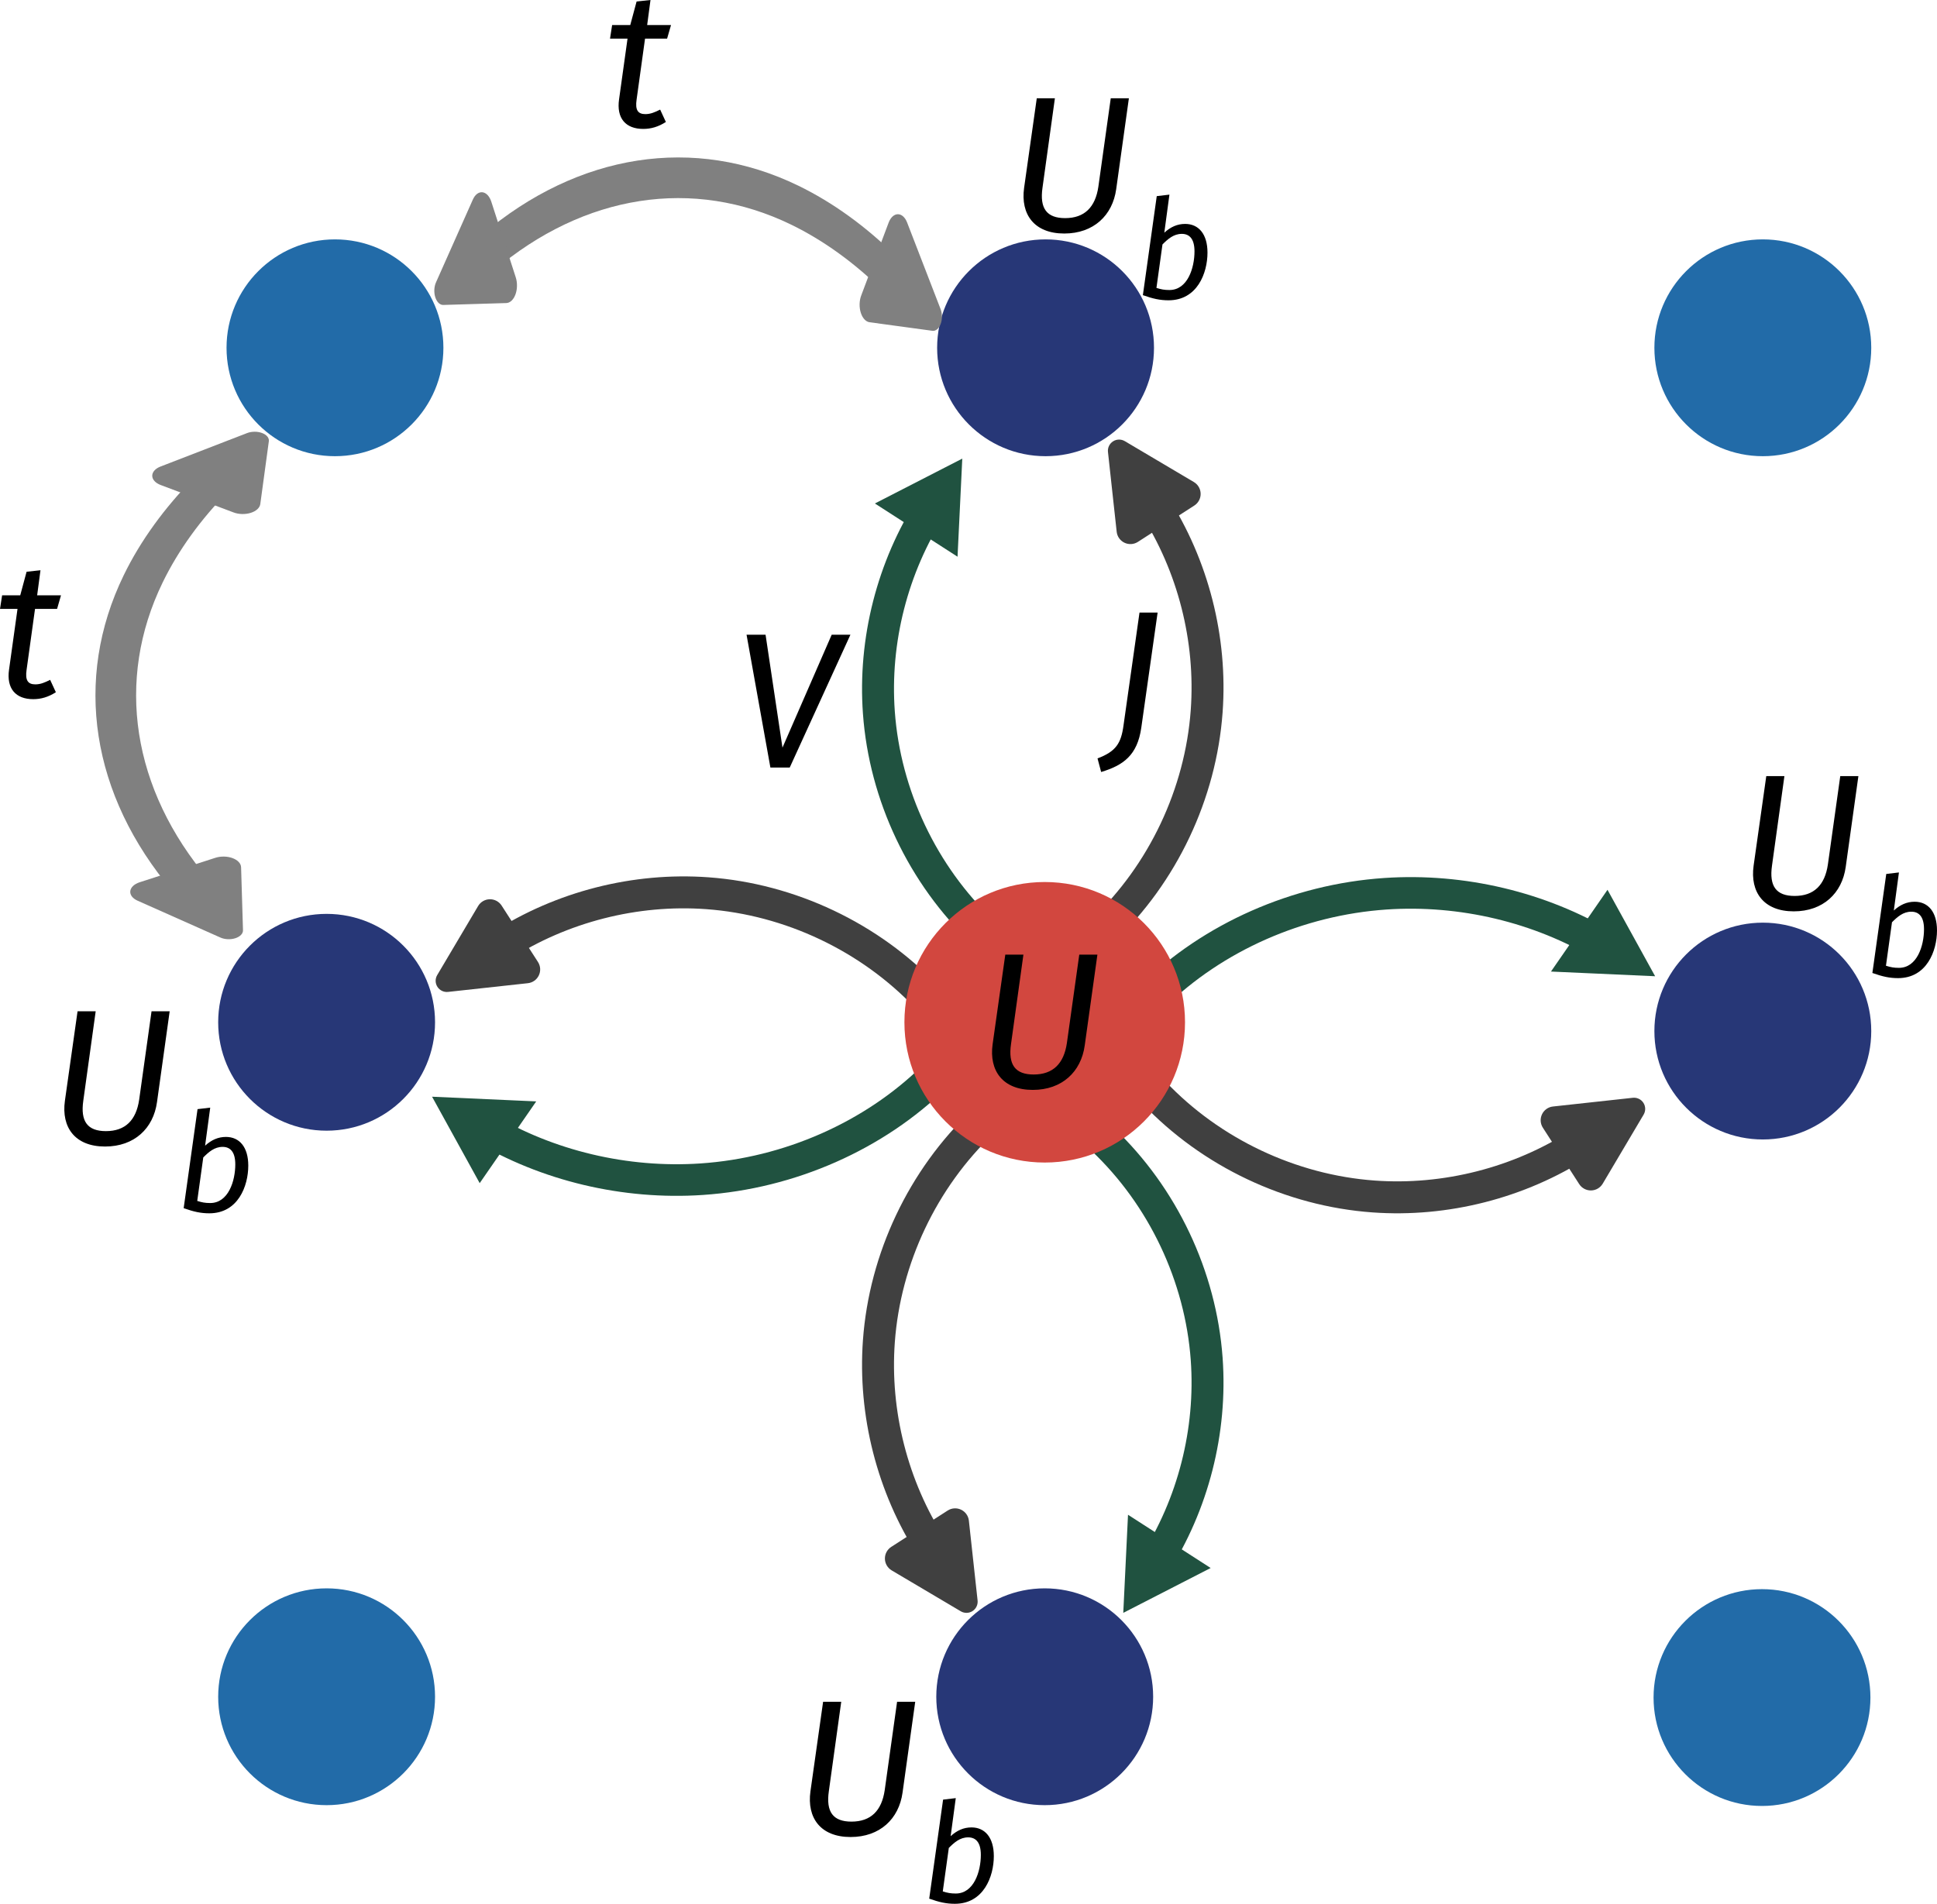
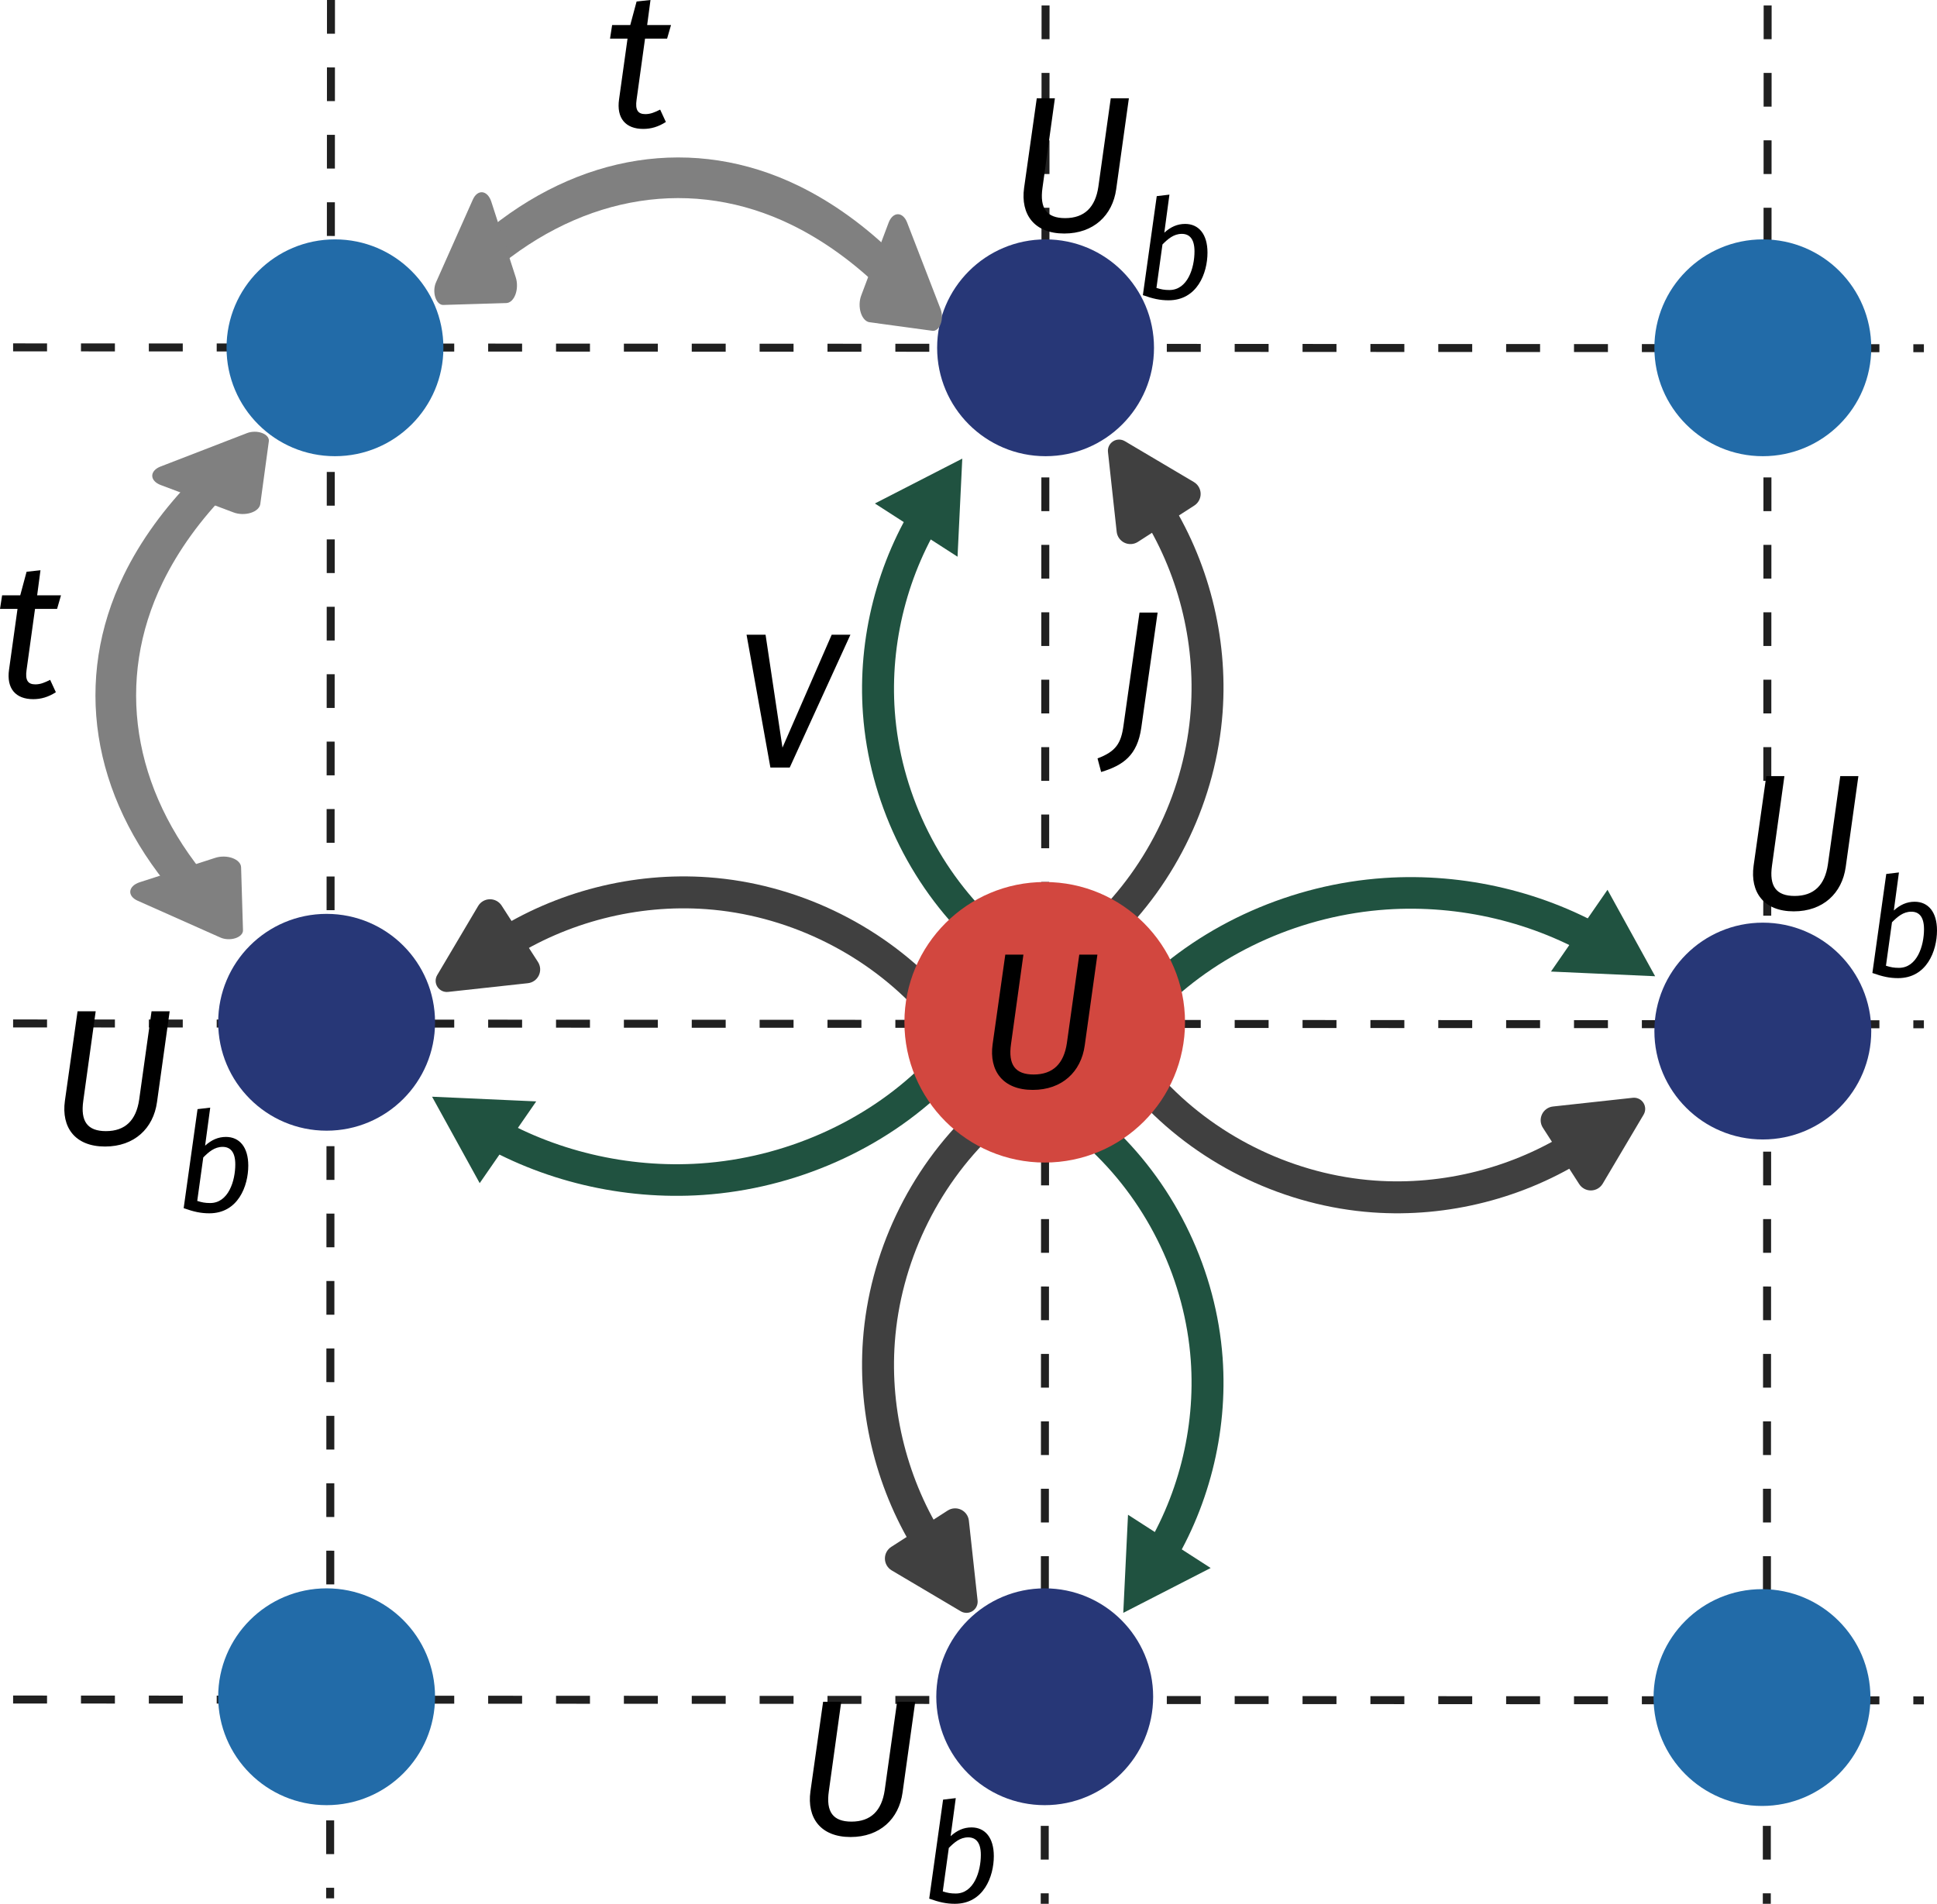
<svg xmlns="http://www.w3.org/2000/svg" xmlns:ns1="http://www.iki.fi/pav/software/textext/" width="121.258mm" height="119.208mm" viewBox="0 0 121.258 119.208" version="1.1" id="svg1">
  <defs id="defs1">
    <marker style="overflow:visible" id="marker15" refX="0" refY="0" orient="auto-start-reverse" markerWidth="0.5" markerHeight="0.5" viewBox="0 0 1 1" preserveAspectRatio="xMidYMid">
      <path transform="scale(0.7)" d="m -0.211,-4.106 6.422,3.211 a 1,1 90 0 1 0,1.789 L -0.211,4.106 A 1.236,1.236 31.717 0 1 -2,3 v -6 a 1.236,1.236 148.283 0 1 1.789,-1.106 z" style="fill:context-stroke;fill-rule:evenodd;stroke:none" id="path15" />
    </marker>
    <marker style="overflow:visible" id="marker14" refX="0" refY="0" orient="auto-start-reverse" markerWidth="0.5" markerHeight="0.5" viewBox="0 0 1 1" preserveAspectRatio="xMidYMid">
      <path transform="scale(0.7)" d="m -0.211,-4.106 6.422,3.211 a 1,1 90 0 1 0,1.789 L -0.211,4.106 A 1.236,1.236 31.717 0 1 -2,3 v -6 a 1.236,1.236 148.283 0 1 1.789,-1.106 z" style="fill:context-stroke;fill-rule:evenodd;stroke:none" id="path14" />
    </marker>
    <marker style="overflow:visible" id="Triangle" refX="0" refY="0" orient="auto-start-reverse" markerWidth="0.5" markerHeight="0.5" viewBox="0 0 1 1" preserveAspectRatio="xMidYMid">
      <path transform="scale(0.5)" style="fill:context-stroke;fill-rule:evenodd;stroke:context-stroke;stroke-width:1pt" d="M 5.77,0 -2.88,5 V -5 Z" id="path135" />
    </marker>
    <marker style="overflow:visible" id="RoundedArrow" refX="0" refY="0" orient="auto-start-reverse" markerWidth="0.5" markerHeight="0.5" viewBox="0 0 1 1" preserveAspectRatio="xMidYMid">
      <path transform="scale(0.7)" d="m -0.211,-4.106 6.422,3.211 a 1,1 90 0 1 0,1.789 L -0.211,4.106 A 1.236,1.236 31.717 0 1 -2,3 v -6 a 1.236,1.236 148.283 0 1 1.789,-1.106 z" style="fill:context-stroke;fill-rule:evenodd;stroke:none" id="path8" />
    </marker>
    <marker style="overflow:visible" id="RoundedArrow-7" refX="0" refY="0" orient="auto-start-reverse" markerWidth="0.5" markerHeight="0.5" viewBox="0 0 1 1" preserveAspectRatio="xMidYMid">
      <path transform="scale(0.7)" d="m -0.211,-4.106 6.422,3.211 a 1,1 90 0 1 0,1.789 L -0.211,4.106 A 1.236,1.236 31.717 0 1 -2,3 v -6 a 1.236,1.236 148.283 0 1 1.789,-1.106 z" style="fill:context-stroke;fill-rule:evenodd;stroke:none" id="path8-5" />
    </marker>
    <marker style="overflow:visible" id="RoundedArrow-0" refX="0" refY="0" orient="auto-start-reverse" markerWidth="0.5" markerHeight="0.5" viewBox="0 0 1 1" preserveAspectRatio="xMidYMid">
      <path transform="scale(0.7)" d="m -0.211,-4.106 6.422,3.211 a 1,1 90 0 1 0,1.789 L -0.211,4.106 A 1.236,1.236 31.717 0 1 -2,3 v -6 a 1.236,1.236 148.283 0 1 1.789,-1.106 z" style="fill:context-stroke;fill-rule:evenodd;stroke:none" id="path8-6" />
    </marker>
    <marker style="overflow:visible" id="RoundedArrow-7-9" refX="0" refY="0" orient="auto-start-reverse" markerWidth="0.5" markerHeight="0.5" viewBox="0 0 1 1" preserveAspectRatio="xMidYMid">
      <path transform="scale(0.7)" d="m -0.211,-4.106 6.422,3.211 a 1,1 90 0 1 0,1.789 L -0.211,4.106 A 1.236,1.236 31.717 0 1 -2,3 v -6 a 1.236,1.236 148.283 0 1 1.789,-1.106 z" style="fill:context-stroke;fill-rule:evenodd;stroke:none" id="path8-5-2" />
    </marker>
    <marker style="overflow:visible" id="Triangle-1" refX="0" refY="0" orient="auto-start-reverse" markerWidth="0.5" markerHeight="0.5" viewBox="0 0 1 1" preserveAspectRatio="xMidYMid">
      <path transform="scale(0.5)" style="fill:context-stroke;fill-rule:evenodd;stroke:context-stroke;stroke-width:1pt" d="M 5.77,0 -2.88,5 V -5 Z" id="path135-2" />
    </marker>
    <marker style="overflow:visible" id="Triangle-10" refX="0" refY="0" orient="auto-start-reverse" markerWidth="0.5" markerHeight="0.5" viewBox="0 0 1 1" preserveAspectRatio="xMidYMid">
      <path transform="scale(0.5)" style="fill:context-stroke;fill-rule:evenodd;stroke:context-stroke;stroke-width:1pt" d="M 5.77,0 -2.88,5 V -5 Z" id="path135-6" />
    </marker>
    <marker style="overflow:visible" id="Triangle-1-5" refX="0" refY="0" orient="auto-start-reverse" markerWidth="0.5" markerHeight="0.5" viewBox="0 0 1 1" preserveAspectRatio="xMidYMid">
      <path transform="scale(0.5)" style="fill:context-stroke;fill-rule:evenodd;stroke:context-stroke;stroke-width:1pt" d="M 5.77,0 -2.88,5 V -5 Z" id="path135-2-5" />
    </marker>
    <g id="id-f83a9160-6730-4e1a-b9d3-f026adb54697-5">
      <g id="id-d4f1c1fd-5d7e-4cc2-98f2-243a43401039-2">
        <path d="M 6.25,-6.875 H 5.312 l -0.641,4.578 c -0.156,1.062 -0.719,1.625 -1.719,1.625 C 2,-0.672 1.625,-1.172 1.781,-2.25 l 0.641,-4.625 h -0.938 l -0.656,4.641 C 0.641,-0.875 1.344,0.125 2.906,0.125 c 1.516,0 2.5,-0.938 2.688,-2.297 z m 0,0" id="id-794839ec-723a-4315-80cb-2ff75269337b-5" />
      </g>
      <g id="id-762b0ead-5bcf-4ffc-a9d4-650f41334f29-4">
        <path d="m 2.453,-3.344 c 0.375,0 0.656,0.234 0.656,0.906 0,0.859 -0.359,2 -1.297,2 -0.266,0 -0.422,-0.031 -0.672,-0.109 l 0.312,-2.25 c 0.281,-0.281 0.578,-0.547 1,-0.547 z M 2.625,-3.859 c -0.406,0 -0.75,0.156 -1.078,0.453 L 1.812,-5.375 1.156,-5.297 0.438,-0.172 C 0.969,0.016 1.328,0.094 1.766,0.094 3.25,0.094 3.781,-1.312 3.781,-2.375 c 0,-0.953 -0.453,-1.484 -1.156,-1.484 z m 0,0" id="id-08ca60ef-a63a-4a79-8dde-f37a9d4a8d09-7" />
      </g>
    </g>
    <g id="id-f83a9160-6730-4e1a-b9d3-f026adb54697-1">
      <g id="id-d4f1c1fd-5d7e-4cc2-98f2-243a43401039-4">
        <path d="M 6.25,-6.875 H 5.312 l -0.641,4.578 c -0.156,1.062 -0.719,1.625 -1.719,1.625 C 2,-0.672 1.625,-1.172 1.781,-2.25 l 0.641,-4.625 h -0.938 l -0.656,4.641 C 0.641,-0.875 1.344,0.125 2.906,0.125 c 1.516,0 2.5,-0.938 2.688,-2.297 z m 0,0" id="id-794839ec-723a-4315-80cb-2ff75269337b-9" />
      </g>
      <g id="id-762b0ead-5bcf-4ffc-a9d4-650f41334f29-2">
        <path d="m 2.453,-3.344 c 0.375,0 0.656,0.234 0.656,0.906 0,0.859 -0.359,2 -1.297,2 -0.266,0 -0.422,-0.031 -0.672,-0.109 l 0.312,-2.25 c 0.281,-0.281 0.578,-0.547 1,-0.547 z M 2.625,-3.859 c -0.406,0 -0.75,0.156 -1.078,0.453 L 1.812,-5.375 1.156,-5.297 0.438,-0.172 C 0.969,0.016 1.328,0.094 1.766,0.094 3.25,0.094 3.781,-1.312 3.781,-2.375 c 0,-0.953 -0.453,-1.484 -1.156,-1.484 z m 0,0" id="id-08ca60ef-a63a-4a79-8dde-f37a9d4a8d09-0" />
      </g>
    </g>
    <g id="id-f83a9160-6730-4e1a-b9d3-f026adb54697-7">
      <g id="id-d4f1c1fd-5d7e-4cc2-98f2-243a43401039-1">
        <path d="M 6.25,-6.875 H 5.312 l -0.641,4.578 c -0.156,1.062 -0.719,1.625 -1.719,1.625 C 2,-0.672 1.625,-1.172 1.781,-2.25 l 0.641,-4.625 h -0.938 l -0.656,4.641 C 0.641,-0.875 1.344,0.125 2.906,0.125 c 1.516,0 2.5,-0.938 2.688,-2.297 z m 0,0" id="id-794839ec-723a-4315-80cb-2ff75269337b-7" />
      </g>
      <g id="id-762b0ead-5bcf-4ffc-a9d4-650f41334f29-27">
        <path d="m 2.453,-3.344 c 0.375,0 0.656,0.234 0.656,0.906 0,0.859 -0.359,2 -1.297,2 -0.266,0 -0.422,-0.031 -0.672,-0.109 l 0.312,-2.25 c 0.281,-0.281 0.578,-0.547 1,-0.547 z M 2.625,-3.859 c -0.406,0 -0.75,0.156 -1.078,0.453 L 1.812,-5.375 1.156,-5.297 0.438,-0.172 C 0.969,0.016 1.328,0.094 1.766,0.094 3.25,0.094 3.781,-1.312 3.781,-2.375 c 0,-0.953 -0.453,-1.484 -1.156,-1.484 z m 0,0" id="id-08ca60ef-a63a-4a79-8dde-f37a9d4a8d09-2" />
      </g>
    </g>
    <marker style="overflow:visible" id="marker15-9" refX="0" refY="0" orient="auto-start-reverse" markerWidth="0.5" markerHeight="0.5" viewBox="0 0 1 1" preserveAspectRatio="xMidYMid">
      <path transform="scale(0.7)" d="m -0.211,-4.106 6.422,3.211 a 1,1 90 0 1 0,1.789 L -0.211,4.106 A 1.236,1.236 31.717 0 1 -2,3 v -6 a 1.236,1.236 148.283 0 1 1.789,-1.106 z" style="fill:context-stroke;fill-rule:evenodd;stroke:none" id="path15-0" />
    </marker>
    <marker style="overflow:visible" id="marker14-9" refX="0" refY="0" orient="auto-start-reverse" markerWidth="0.5" markerHeight="0.5" viewBox="0 0 1 1" preserveAspectRatio="xMidYMid">
      <path transform="scale(0.7)" d="m -0.211,-4.106 6.422,3.211 a 1,1 90 0 1 0,1.789 L -0.211,4.106 A 1.236,1.236 31.717 0 1 -2,3 v -6 a 1.236,1.236 148.283 0 1 1.789,-1.106 z" style="fill:context-stroke;fill-rule:evenodd;stroke:none" id="path14-1" />
    </marker>
    <g id="id-6695c8bc-d4fb-408d-af10-16e63854ae55-9">
      <g id="id-0a61603c-02a1-4c32-b915-3b84f2905897-7">
        <path d="M 2.156,-4.547 H 3.297 L 3.5,-5.25 H 2.266 L 2.438,-6.547 1.719,-6.469 1.391,-5.25 h -0.938 L 0.344,-4.547 H 1.25 L 0.812,-1.406 c -0.141,0.984 0.344,1.531 1.25,1.531 0.406,0 0.781,-0.109 1.172,-0.359 L 2.938,-0.875 c -0.281,0.141 -0.5,0.234 -0.766,0.234 -0.391,0 -0.531,-0.219 -0.453,-0.75 z m 0,0" id="id-cf346f64-ce42-4651-93c5-bab93ca876f1-7" />
      </g>
    </g>
  </defs>
  <g id="layer1" transform="translate(-89.50872,-73.63492)">
+     <path style="fill:#35837b;stroke:#202020;stroke-width:0.5;stroke-linejoin:bevel;stroke-dasharray:1.5, 1.5;stroke-dashoffset:0;stroke-opacity:1;paint-order:markers stroke fill" d="m 154.962,95.412 -0.053,84.467" id="path6-3-1-3" transform="matrix(0,-0.9989546,1.416139,0,-44.78743,250.1857)" />
+     <path style="fill:#35837b;stroke:#202020;stroke-width:0.5;stroke-linejoin:bevel;stroke-dasharray:1.5, 1.5;stroke-dashoffset:0;stroke-opacity:1;paint-order:markers stroke fill" d="m 154.962,95.412 -0.053,84.467" id="path11" transform="matrix(0,-0.9989546,1.416139,0,-44.78743,292.519)" />
+     <path style="fill:#35837b;stroke:#202020;stroke-width:0.5;stroke-linejoin:bevel;stroke-dasharray:1.5, 1.5;stroke-dashoffset:0;stroke-opacity:1;paint-order:markers stroke fill" d="m 154.962,95.412 -0.053,84.467" id="path17" transform="matrix(0,-0.9989546,1.416139,0,-44.78743,334.8524)" />
+     <path style="fill:#35837b;stroke:#202020;stroke-width:0.5;stroke-linejoin:bevel;stroke-dasharray:1.5,1.5;paint-order:markers stroke fill;stroke-opacity:1;stroke-dashoffset:0" d="m 154.962,95.412 -0.053,84.467" id="path6" transform="matrix(0.9990151,0,0,1.407228,0.1526,-60.28776)" />
+     <path style="fill:#35837b;stroke:#202020;stroke-width:0.5;stroke-linejoin:bevel;stroke-dasharray:1.5,1.5;stroke-dashoffset:0;stroke-opacity:1;paint-order:markers stroke fill" d="m 154.962,95.412 -0.053,84.467" id="path6-3" transform="matrix(0.9990151,0,0,1.407228,45.35576,-60.28776)" />
+     <path style="fill:#35837b;stroke:#202020;stroke-width:0.5;stroke-linejoin:bevel;stroke-dasharray:1.5,1.5;stroke-dashoffset:0;stroke-opacity:1;paint-order:markers stroke fill" d="m 154.962,95.412 -0.053,84.467" id="path6-3-1" transform="matrix(0.9990151,0,0,1.407228,-44.58113,-60.63162)" />
    <circle style="fill:#273777;fill-opacity:1;stroke:none;stroke-width:0.1;stroke-dasharray:none;stroke-dashoffset:0;stroke-opacity:1" id="path7-9" cx="154.962" cy="95.412" r="6.788" />
    <circle style="fill:#273777;fill-opacity:1;stroke:none;stroke-width:0.1;stroke-dasharray:none;stroke-dashoffset:0;stroke-opacity:1" id="path7-9-2" cx="109.955" cy="137.646" r="6.788" />
    <circle style="fill:#273777;fill-opacity:1;stroke:none;stroke-width:0.1;stroke-dasharray:none;stroke-dashoffset:0;stroke-opacity:1" id="path7-9-0" cx="154.909" cy="179.879" r="6.788" />
    <circle style="fill:#273777;fill-opacity:1;stroke:none;stroke-width:0.1;stroke-dasharray:none;stroke-dashoffset:0;stroke-opacity:1" id="path7-9-09" cx="199.863" cy="138.196" r="6.788" />
    <circle style="fill:#226ba8;fill-opacity:1;stroke:none;stroke-width:0.1;stroke-dasharray:none;stroke-dashoffset:0;stroke-opacity:1" id="path7-9-59" cx="110.478" cy="95.412" r="6.788" />
    <circle style="fill:#226ba8;fill-opacity:1;stroke:none;stroke-width:0.1;stroke-dasharray:none;stroke-dashoffset:0;stroke-opacity:1" id="path7-9-03" cx="199.863" cy="95.412" r="6.788" />
    <circle style="fill:#226ba8;fill-opacity:1;stroke:none;stroke-width:0.1;stroke-dasharray:none;stroke-dashoffset:0;stroke-opacity:1" id="path7-9-5-7" cx="109.955" cy="179.879" r="6.788" />
    <circle style="fill:#226ba8;fill-opacity:1;stroke:none;stroke-width:0.1;stroke-dasharray:none;stroke-dashoffset:0;stroke-opacity:1" id="path7-9-5-5" cx="199.811" cy="179.929" r="6.788" />
    <path style="fill:none;stroke:#404040;stroke-width:2;stroke-dasharray:none;stroke-opacity:1;marker-end:url(#RoundedArrow)" d="m 158.54,131.911 c 3.764,-3.568 6.133,-8.57 6.508,-13.743 0.327,-4.51 -0.849,-9.116 -3.298,-12.917" id="path1" />
    <path style="fill:none;stroke:#205240;stroke-width:2;stroke-dasharray:none;stroke-dashoffset:0;stroke-opacity:1;marker-end:url(#Triangle)" d="m 158.54,131.911 c 3.764,-3.568 6.133,-8.57 6.508,-13.743 0.327,-4.51 -0.849,-9.116 -3.298,-12.917" id="path1-7" transform="matrix(-1,0,0,1,309.5751,0.08579115)" />
    <path style="fill:none;stroke:#205240;stroke-width:2;stroke-dasharray:none;stroke-dashoffset:0;stroke-opacity:1;marker-end:url(#Triangle-10)" d="m 158.54,131.911 c 3.764,-3.568 6.133,-8.57 6.508,-13.743 0.327,-4.51 -0.849,-9.116 -3.298,-12.917" id="path1-7-0" transform="matrix(1,0,0,-1,0,276.8915)" />
    <path style="fill:none;stroke:#205240;stroke-width:2;stroke-dasharray:none;stroke-dashoffset:0;stroke-opacity:1;marker-end:url(#Triangle-1)" d="m 158.54,131.911 c 3.764,-3.568 6.133,-8.57 6.508,-13.743 0.327,-4.51 -0.849,-9.116 -3.298,-12.917" id="path1-7-1" transform="matrix(0,-0.9892261,-1.061526,0,301.6794,292.8678)" />
    <path style="fill:none;stroke:#205240;stroke-width:2;stroke-dasharray:none;stroke-dashoffset:0;stroke-opacity:1;marker-end:url(#Triangle-1-5)" d="m 158.54,131.911 c 3.764,-3.568 6.133,-8.57 6.508,-13.743 0.327,-4.51 -0.849,-9.116 -3.298,-12.917" id="path1-7-1-5" transform="matrix(0,0.9892261,1.061526,0,7.998479,-15.79828)" />
    <path style="fill:none;stroke:#404040;stroke-width:2;stroke-dasharray:none;stroke-opacity:1;marker-end:url(#RoundedArrow-0)" d="m 158.54,131.911 c 3.764,-3.568 6.133,-8.57 6.508,-13.743 0.327,-4.51 -0.849,-9.116 -3.298,-12.917" id="path1-1" transform="rotate(180,154.7876,137.8925)" />
    <path style="fill:none;stroke:#404040;stroke-width:2;stroke-dasharray:none;stroke-opacity:1;marker-end:url(#RoundedArrow-7)" d="m 158.54,131.911 c 3.764,-3.568 6.133,-8.57 6.508,-13.743 0.327,-4.51 -0.849,-9.116 -3.298,-12.917" id="path1-6" transform="rotate(90,155.0768,138.5823)" />
    <path style="fill:none;stroke:#404040;stroke-width:2;stroke-dasharray:none;stroke-opacity:1;marker-end:url(#RoundedArrow-7-9)" d="m 158.54,131.911 c 3.764,-3.568 6.133,-8.57 6.508,-13.743 0.327,-4.51 -0.849,-9.116 -3.298,-12.917" id="path1-6-3" transform="rotate(-90,155.1168,139.4961)" />
    <g transform="matrix(1.2099,0,0,1.2099,158.2148,111.9927)" ns1:version="1.10.2" ns1:texconverter="xelatex" ns1:pdfconverter="inkscape" ns1:text="$J$" ns1:preamble="/home/kirito/.config/textext/beamer_preamble.tex" ns1:scale="3.4296223540333495" ns1:alignment="middle center" ns1:stroke-to-path="0" ns1:inkscapeversion="1.3.2" id="g6656" ns1:jacobian_sqrt="1.2099">
      <defs id="id-a38ad654-c09e-43ea-b3e0-d4d8f7f9e258">
        <g id="id-e3ca5a55-9dc5-4503-89f1-e2515b3e117e">
          <g id="id-02dd66b8-eeb6-48b8-8595-e45f9fa7c3a8">
            <path d="M 2.656,-6.875 H 1.719 L 0.891,-1.031 C 0.766,-0.109 0.5,0.312 -0.453,0.672 L -0.266,1.375 C 0.875,1.031 1.609,0.516 1.812,-0.922 Z m 0,0" id="id-d3407b9d-85b0-4cb1-8aa1-56e07cf84840" />
          </g>
        </g>
      </defs>
      <g fill="#000000" fill-opacity="1" id="id-df31466b-0a0f-40c6-b8c6-ebff6804fb76" transform="translate(-148.259,-127.89)">
        <g transform="translate(148.712,134.765)" id="g661">
          <path d="M 2.656,-6.875 H 1.719 L 0.891,-1.031 C 0.766,-0.109 0.5,0.312 -0.453,0.672 L -0.266,1.375 C 0.875,1.031 1.609,0.516 1.812,-0.922 Z m 0,0" id="id-eafb46ab-d705-4b70-af2a-1544c64fc16a" />
        </g>
      </g>
    </g>
    <g transform="matrix(1.2099,0,0,1.2099,136.2432,113.3778)" ns1:version="1.10.2" ns1:texconverter="xelatex" ns1:pdfconverter="inkscape" ns1:text="$V$" ns1:preamble="/home/kirito/.config/textext/beamer_preamble.tex" ns1:scale="3.4296223540333495" ns1:alignment="middle center" ns1:stroke-to-path="0" ns1:inkscapeversion="1.3.2" id="g4613" ns1:jacobian_sqrt="1.2099">
      <defs id="id-24e21b2a-f4a0-4416-a98e-20f28ad24d87">
        <g id="id-45f02d02-7900-4436-a95f-125e50de9d03">
          <g id="id-f1c18d70-9ac0-4fe8-a95e-fb077e5dbcef">
            <path d="M 6.016,-6.875 H 5.047 L 2.5,-1.031 1.625,-6.875 H 0.641 L 1.875,0 h 1 z m 0,0" id="id-5bcda3b5-9b24-494d-8420-b6b1315a0efa" />
          </g>
        </g>
      </defs>
      <g fill="#000000" fill-opacity="1" id="id-dfff37f5-5334-4f79-8eb2-0da38f3f528c" transform="translate(-149.353,-127.89)">
        <g transform="translate(148.712,134.765)" id="g4240">
          <path d="M 6.016,-6.875 H 5.047 L 2.5,-1.031 1.625,-6.875 H 0.641 L 1.875,0 h 1 z m 0,0" id="id-6ff67f6c-1aab-40f4-ad76-91eabe317430" />
        </g>
      </g>
    </g>
    <circle style="fill:#d2473f;fill-opacity:1;stroke:none;stroke-width:1.294;stroke-dasharray:2.588, 1.294;stroke-dashoffset:0;stroke-opacity:1" id="path7" cx="154.909" cy="137.646" r="8.783" />
    <g transform="matrix(1.2099,0,0,1.2099,151.6106,133.4109)" ns1:version="1.10.2" ns1:texconverter="xelatex" ns1:pdfconverter="inkscape" ns1:text="$U$" ns1:preamble="/home/kirito/.config/textext/beamer_preamble.tex" ns1:scale="3.4296223540333495" ns1:alignment="middle center" ns1:stroke-to-path="0" ns1:inkscapeversion="1.3.2" id="g3437" ns1:jacobian_sqrt="1.2099">
      <defs id="id-479a3aa6-65aa-44fc-aba7-bc989d78bfcc">
        <g id="id-a01a3df8-5823-4a64-96f6-12e06b089f8b">
          <g id="id-c92ee4cc-d609-4d75-8a3c-ac9b6b7f7bc3">
            <path d="M 6.25,-6.875 H 5.312 l -0.641,4.578 c -0.156,1.062 -0.719,1.625 -1.719,1.625 C 2,-0.672 1.625,-1.172 1.781,-2.25 l 0.641,-4.625 h -0.938 l -0.656,4.641 C 0.641,-0.875 1.344,0.125 2.906,0.125 c 1.516,0 2.5,-0.938 2.688,-2.297 z m 0,0" id="id-6838874d-4fe8-4261-aa84-ccf150b327c1" />
          </g>
        </g>
      </defs>
      <g fill="#000000" fill-opacity="1" id="id-46bd847a-e1b0-4efb-a6e6-84c21c9a39d8" transform="translate(-149.51,-127.89)">
        <g transform="translate(148.712,134.765)" id="g6665">
          <path d="M 6.25,-6.875 H 5.312 l -0.641,4.578 c -0.156,1.062 -0.719,1.625 -1.719,1.625 C 2,-0.672 1.625,-1.172 1.781,-2.25 l 0.641,-4.625 h -0.938 l -0.656,4.641 C 0.641,-0.875 1.344,0.125 2.906,0.125 c 1.516,0 2.5,-0.938 2.688,-2.297 z m 0,0" id="id-567b3255-7456-4c7d-9c45-b3928d58558b" />
        </g>
      </g>
    </g>
    <g transform="matrix(1.2099,0,0,1.2099,153.5814,79.78774)" ns1:version="1.10.2" ns1:texconverter="xelatex" ns1:pdfconverter="inkscape" ns1:text="$U_b$" ns1:preamble="/home/kirito/.config/textext/beamer_preamble.tex" ns1:scale="3.4296223540333495" ns1:alignment="middle center" ns1:stroke-to-path="0" ns1:inkscapeversion="1.3.2" id="g4116" ns1:jacobian_sqrt="1.2099">
      <defs id="id-b41da64e-01d9-4c3d-ac1c-b15b0c4189c4">
        <g id="id-f83a9160-6730-4e1a-b9d3-f026adb54697">
          <g id="id-d4f1c1fd-5d7e-4cc2-98f2-243a43401039">
            <path d="M 6.25,-6.875 H 5.312 l -0.641,4.578 c -0.156,1.062 -0.719,1.625 -1.719,1.625 C 2,-0.672 1.625,-1.172 1.781,-2.25 l 0.641,-4.625 h -0.938 l -0.656,4.641 C 0.641,-0.875 1.344,0.125 2.906,0.125 c 1.516,0 2.5,-0.938 2.688,-2.297 z m 0,0" id="id-794839ec-723a-4315-80cb-2ff75269337b" />
          </g>
          <g id="id-762b0ead-5bcf-4ffc-a9d4-650f41334f29">
            <path d="m 2.453,-3.344 c 0.375,0 0.656,0.234 0.656,0.906 0,0.859 -0.359,2 -1.297,2 -0.266,0 -0.422,-0.031 -0.672,-0.109 l 0.312,-2.25 c 0.281,-0.281 0.578,-0.547 1,-0.547 z M 2.625,-3.859 c -0.406,0 -0.75,0.156 -1.078,0.453 L 1.812,-5.375 1.156,-5.297 0.438,-0.172 C 0.969,0.016 1.328,0.094 1.766,0.094 3.25,0.094 3.781,-1.312 3.781,-2.375 c 0,-0.953 -0.453,-1.484 -1.156,-1.484 z m 0,0" id="id-08ca60ef-a63a-4a79-8dde-f37a9d4a8d09" />
          </g>
        </g>
      </defs>
      <g fill="#000000" fill-opacity="1" id="id-c66aafb5-b7c7-4cff-a958-b211b31a3554" transform="translate(-149.51,-127.89)">
        <g transform="translate(148.712,134.765)" id="g3841">
          <path d="M 6.25,-6.875 H 5.312 l -0.641,4.578 c -0.156,1.062 -0.719,1.625 -1.719,1.625 C 2,-0.672 1.625,-1.172 1.781,-2.25 l 0.641,-4.625 h -0.938 l -0.656,4.641 C 0.641,-0.875 1.344,0.125 2.906,0.125 c 1.516,0 2.5,-0.938 2.688,-2.297 z m 0,0" id="id-b6e67a93-357a-4bd2-9dcb-521ff5005559" />
        </g>
      </g>
      <g fill="#000000" fill-opacity="1" id="id-34e4680d-8d98-4924-aa33-5e249ccb04da" transform="translate(-149.51,-127.89)">
        <g transform="translate(155.248,138.252)" id="g1024">
          <path d="m 2.453,-3.344 c 0.375,0 0.656,0.234 0.656,0.906 0,0.859 -0.359,2 -1.297,2 -0.266,0 -0.422,-0.031 -0.672,-0.109 l 0.312,-2.25 c 0.281,-0.281 0.578,-0.547 1,-0.547 z M 2.625,-3.859 c -0.406,0 -0.75,0.156 -1.078,0.453 L 1.812,-5.375 1.156,-5.297 0.438,-0.172 C 0.969,0.016 1.328,0.094 1.766,0.094 3.25,0.094 3.781,-1.312 3.781,-2.375 c 0,-0.953 -0.453,-1.484 -1.156,-1.484 z m 0,0" id="id-7f8a21ad-9ad8-43a0-9649-581ec68a71b7" />
        </g>
      </g>
    </g>
    <g transform="matrix(1.2099,0,0,1.2099,93.53417,136.9567)" ns1:version="1.10.2" ns1:texconverter="xelatex" ns1:pdfconverter="inkscape" ns1:text="$U_b$" ns1:preamble="/home/kirito/.config/textext/beamer_preamble.tex" ns1:scale="3.4296223540333495" ns1:alignment="middle center" ns1:stroke-to-path="0" ns1:inkscapeversion="1.3.2" id="g4116-7" ns1:jacobian_sqrt="1.2099">
      <defs id="id-b41da64e-01d9-4c3d-ac1c-b15b0c4189c4-4">
        <g id="g4">
          <g id="g2">
            <path d="M 6.25,-6.875 H 5.312 l -0.641,4.578 c -0.156,1.062 -0.719,1.625 -1.719,1.625 C 2,-0.672 1.625,-1.172 1.781,-2.25 l 0.641,-4.625 h -0.938 l -0.656,4.641 C 0.641,-0.875 1.344,0.125 2.906,0.125 c 1.516,0 2.5,-0.938 2.688,-2.297 z m 0,0" id="path2" />
          </g>
          <g id="g3">
            <path d="m 2.453,-3.344 c 0.375,0 0.656,0.234 0.656,0.906 0,0.859 -0.359,2 -1.297,2 -0.266,0 -0.422,-0.031 -0.672,-0.109 l 0.312,-2.25 c 0.281,-0.281 0.578,-0.547 1,-0.547 z M 2.625,-3.859 c -0.406,0 -0.75,0.156 -1.078,0.453 L 1.812,-5.375 1.156,-5.297 0.438,-0.172 C 0.969,0.016 1.328,0.094 1.766,0.094 3.25,0.094 3.781,-1.312 3.781,-2.375 c 0,-0.953 -0.453,-1.484 -1.156,-1.484 z m 0,0" id="path3" />
          </g>
        </g>
      </defs>
      <g fill="#000000" fill-opacity="1" id="id-c66aafb5-b7c7-4cff-a958-b211b31a3554-4" transform="translate(-149.51,-127.89)">
        <g transform="translate(148.712,134.765)" id="g3841-4">
          <path d="M 6.25,-6.875 H 5.312 l -0.641,4.578 c -0.156,1.062 -0.719,1.625 -1.719,1.625 C 2,-0.672 1.625,-1.172 1.781,-2.25 l 0.641,-4.625 h -0.938 l -0.656,4.641 C 0.641,-0.875 1.344,0.125 2.906,0.125 c 1.516,0 2.5,-0.938 2.688,-2.297 z m 0,0" id="id-b6e67a93-357a-4bd2-9dcb-521ff5005559-3" />
        </g>
      </g>
      <g fill="#000000" fill-opacity="1" id="id-34e4680d-8d98-4924-aa33-5e249ccb04da-0" transform="translate(-149.51,-127.89)">
        <g transform="translate(155.248,138.252)" id="g1024-7">
          <path d="m 2.453,-3.344 c 0.375,0 0.656,0.234 0.656,0.906 0,0.859 -0.359,2 -1.297,2 -0.266,0 -0.422,-0.031 -0.672,-0.109 l 0.312,-2.25 c 0.281,-0.281 0.578,-0.547 1,-0.547 z M 2.625,-3.859 c -0.406,0 -0.75,0.156 -1.078,0.453 L 1.812,-5.375 1.156,-5.297 0.438,-0.172 C 0.969,0.016 1.328,0.094 1.766,0.094 3.25,0.094 3.781,-1.312 3.781,-2.375 c 0,-0.953 -0.453,-1.484 -1.156,-1.484 z m 0,0" id="id-7f8a21ad-9ad8-43a0-9649-581ec68a71b7-8" />
        </g>
      </g>
    </g>
    <g transform="matrix(1.2099,0,0,1.2099,140.206,180.1922)" ns1:version="1.10.2" ns1:texconverter="xelatex" ns1:pdfconverter="inkscape" ns1:text="$U_b$" ns1:preamble="/home/kirito/.config/textext/beamer_preamble.tex" ns1:scale="3.4296223540333495" ns1:alignment="middle center" ns1:stroke-to-path="0" ns1:inkscapeversion="1.3.2" id="g4116-4" ns1:jacobian_sqrt="1.2099">
      <defs id="id-b41da64e-01d9-4c3d-ac1c-b15b0c4189c4-3">
        <g id="g7">
          <g id="g5">
            <path d="M 6.25,-6.875 H 5.312 l -0.641,4.578 c -0.156,1.062 -0.719,1.625 -1.719,1.625 C 2,-0.672 1.625,-1.172 1.781,-2.25 l 0.641,-4.625 h -0.938 l -0.656,4.641 C 0.641,-0.875 1.344,0.125 2.906,0.125 c 1.516,0 2.5,-0.938 2.688,-2.297 z m 0,0" id="path4" />
          </g>
          <g id="g6">
            <path d="m 2.453,-3.344 c 0.375,0 0.656,0.234 0.656,0.906 0,0.859 -0.359,2 -1.297,2 -0.266,0 -0.422,-0.031 -0.672,-0.109 l 0.312,-2.25 c 0.281,-0.281 0.578,-0.547 1,-0.547 z M 2.625,-3.859 c -0.406,0 -0.75,0.156 -1.078,0.453 L 1.812,-5.375 1.156,-5.297 0.438,-0.172 C 0.969,0.016 1.328,0.094 1.766,0.094 3.25,0.094 3.781,-1.312 3.781,-2.375 c 0,-0.953 -0.453,-1.484 -1.156,-1.484 z m 0,0" id="path5" />
          </g>
        </g>
      </defs>
      <g fill="#000000" fill-opacity="1" id="id-c66aafb5-b7c7-4cff-a958-b211b31a3554-6" transform="translate(-149.51,-127.89)">
        <g transform="translate(148.712,134.765)" id="g3841-8">
          <path d="M 6.25,-6.875 H 5.312 l -0.641,4.578 c -0.156,1.062 -0.719,1.625 -1.719,1.625 C 2,-0.672 1.625,-1.172 1.781,-2.25 l 0.641,-4.625 h -0.938 l -0.656,4.641 C 0.641,-0.875 1.344,0.125 2.906,0.125 c 1.516,0 2.5,-0.938 2.688,-2.297 z m 0,0" id="id-b6e67a93-357a-4bd2-9dcb-521ff5005559-9" />
        </g>
      </g>
      <g fill="#000000" fill-opacity="1" id="id-34e4680d-8d98-4924-aa33-5e249ccb04da-2" transform="translate(-149.51,-127.89)">
        <g transform="translate(155.248,138.252)" id="g1024-6">
          <path d="m 2.453,-3.344 c 0.375,0 0.656,0.234 0.656,0.906 0,0.859 -0.359,2 -1.297,2 -0.266,0 -0.422,-0.031 -0.672,-0.109 l 0.312,-2.25 c 0.281,-0.281 0.578,-0.547 1,-0.547 z M 2.625,-3.859 c -0.406,0 -0.75,0.156 -1.078,0.453 L 1.812,-5.375 1.156,-5.297 0.438,-0.172 C 0.969,0.016 1.328,0.094 1.766,0.094 3.25,0.094 3.781,-1.312 3.781,-2.375 c 0,-0.953 -0.453,-1.484 -1.156,-1.484 z m 0,0" id="id-7f8a21ad-9ad8-43a0-9649-581ec68a71b7-6" />
        </g>
      </g>
    </g>
    <g transform="matrix(1.2099,0,0,1.2099,199.2495,122.2306)" ns1:version="1.10.2" ns1:texconverter="xelatex" ns1:pdfconverter="inkscape" ns1:text="$U_b$" ns1:preamble="/home/kirito/.config/textext/beamer_preamble.tex" ns1:scale="3.4296223540333495" ns1:alignment="middle center" ns1:stroke-to-path="0" ns1:inkscapeversion="1.3.2" id="g4116-0" ns1:jacobian_sqrt="1.2099">
      <defs id="id-b41da64e-01d9-4c3d-ac1c-b15b0c4189c4-48">
        <g id="g11">
          <g id="g9">
            <path d="M 6.25,-6.875 H 5.312 l -0.641,4.578 c -0.156,1.062 -0.719,1.625 -1.719,1.625 C 2,-0.672 1.625,-1.172 1.781,-2.25 l 0.641,-4.625 h -0.938 l -0.656,4.641 C 0.641,-0.875 1.344,0.125 2.906,0.125 c 1.516,0 2.5,-0.938 2.688,-2.297 z m 0,0" id="path9" />
          </g>
          <g id="g10">
            <path d="m 2.453,-3.344 c 0.375,0 0.656,0.234 0.656,0.906 0,0.859 -0.359,2 -1.297,2 -0.266,0 -0.422,-0.031 -0.672,-0.109 l 0.312,-2.25 c 0.281,-0.281 0.578,-0.547 1,-0.547 z M 2.625,-3.859 c -0.406,0 -0.75,0.156 -1.078,0.453 L 1.812,-5.375 1.156,-5.297 0.438,-0.172 C 0.969,0.016 1.328,0.094 1.766,0.094 3.25,0.094 3.781,-1.312 3.781,-2.375 c 0,-0.953 -0.453,-1.484 -1.156,-1.484 z m 0,0" id="path10" />
          </g>
        </g>
      </defs>
      <g fill="#000000" fill-opacity="1" id="id-c66aafb5-b7c7-4cff-a958-b211b31a3554-2" transform="translate(-149.51,-127.89)">
        <g transform="translate(148.712,134.765)" id="g3841-6">
          <path d="M 6.25,-6.875 H 5.312 l -0.641,4.578 c -0.156,1.062 -0.719,1.625 -1.719,1.625 C 2,-0.672 1.625,-1.172 1.781,-2.25 l 0.641,-4.625 h -0.938 l -0.656,4.641 C 0.641,-0.875 1.344,0.125 2.906,0.125 c 1.516,0 2.5,-0.938 2.688,-2.297 z m 0,0" id="id-b6e67a93-357a-4bd2-9dcb-521ff5005559-1" />
        </g>
      </g>
      <g fill="#000000" fill-opacity="1" id="id-34e4680d-8d98-4924-aa33-5e249ccb04da-06" transform="translate(-149.51,-127.89)">
        <g transform="translate(155.248,138.252)" id="g1024-1">
          <path d="m 2.453,-3.344 c 0.375,0 0.656,0.234 0.656,0.906 0,0.859 -0.359,2 -1.297,2 -0.266,0 -0.422,-0.031 -0.672,-0.109 l 0.312,-2.25 c 0.281,-0.281 0.578,-0.547 1,-0.547 z M 2.625,-3.859 c -0.406,0 -0.75,0.156 -1.078,0.453 L 1.812,-5.375 1.156,-5.297 0.438,-0.172 C 0.969,0.016 1.328,0.094 1.766,0.094 3.25,0.094 3.781,-1.312 3.781,-2.375 c 0,-0.953 -0.453,-1.484 -1.156,-1.484 z m 0,0" id="id-7f8a21ad-9ad8-43a0-9649-581ec68a71b7-5" />
        </g>
      </g>
    </g>
    <path style="fill:none;stroke:#808080;stroke-width:2.203;stroke-dasharray:none;stroke-dashoffset:0;stroke-opacity:1;marker-start:url(#marker15);marker-end:url(#marker14)" d="m 149.746,91.068 c -2.611,-1.592 -5.427,-2.848 -8.357,-3.727 -8.855,-2.657 -18.735,-1.712 -26.926,2.576" id="path13" transform="matrix(0.7131682,0,0,1.155546,38.4238,-14.44638)" />
    <g transform="matrix(1.2099,0,0,1.2099,127.6964,73.63477)" ns1:version="1.10.2" ns1:texconverter="xelatex" ns1:pdfconverter="inkscape" ns1:text="$t$" ns1:preamble="/home/kirito/.config/textext/beamer_preamble.tex" ns1:scale="3.4296223540333495" ns1:alignment="middle center" ns1:stroke-to-path="0" ns1:inkscapeversion="1.3.2" id="g4803" ns1:jacobian_sqrt="1.2099">
      <defs id="id-7480780f-ac4e-4918-b81d-c63b2c87f47f">
        <g id="id-6695c8bc-d4fb-408d-af10-16e63854ae55">
          <g id="id-0a61603c-02a1-4c32-b915-3b84f2905897">
            <path d="M 2.156,-4.547 H 3.297 L 3.5,-5.25 H 2.266 L 2.438,-6.547 1.719,-6.469 1.391,-5.25 h -0.938 L 0.344,-4.547 H 1.25 L 0.812,-1.406 c -0.141,0.984 0.344,1.531 1.25,1.531 0.406,0 0.781,-0.109 1.172,-0.359 L 2.938,-0.875 c -0.281,0.141 -0.5,0.234 -0.766,0.234 -0.391,0 -0.531,-0.219 -0.453,-0.75 z m 0,0" id="id-cf346f64-ce42-4651-93c5-bab93ca876f1" />
          </g>
        </g>
      </defs>
      <g fill="#000000" fill-opacity="1" id="id-9c06bc59-d059-47d9-a918-c7c082ea7f4e" transform="translate(-149.056,-128.218)">
        <g transform="translate(148.712,134.765)" id="g3575">
          <path d="M 2.156,-4.547 H 3.297 L 3.5,-5.25 H 2.266 L 2.438,-6.547 1.719,-6.469 1.391,-5.25 h -0.938 L 0.344,-4.547 H 1.25 L 0.812,-1.406 c -0.141,0.984 0.344,1.531 1.25,1.531 0.406,0 0.781,-0.109 1.172,-0.359 L 2.938,-0.875 c -0.281,0.141 -0.5,0.234 -0.766,0.234 -0.391,0 -0.531,-0.219 -0.453,-0.75 z m 0,0" id="id-aa8cf37c-58c6-43d6-9a69-211a9fffa212" />
        </g>
      </g>
    </g>
    <path style="fill:none;stroke:#808080;stroke-width:2.203;stroke-dasharray:none;stroke-dashoffset:0;stroke-opacity:1;marker-start:url(#marker15-9);marker-end:url(#marker14-9)" d="m 149.746,91.068 c -2.611,-1.592 -5.427,-2.848 -8.357,-3.727 -8.855,-2.657 -18.735,-1.712 -26.926,2.576" id="path13-1" transform="matrix(0,-0.7131682,1.155546,0,-2.455896,210.7185)" />
    <g transform="matrix(1.2099,0,0,1.2099,89.50902,109.3414)" ns1:version="1.10.2" ns1:texconverter="xelatex" ns1:pdfconverter="inkscape" ns1:text="$t$" ns1:preamble="/home/kirito/.config/textext/beamer_preamble.tex" ns1:scale="3.4296223540333495" ns1:alignment="middle center" ns1:stroke-to-path="0" ns1:inkscapeversion="1.3.2" id="g4803-1" ns1:jacobian_sqrt="1.2099">
      <defs id="id-7480780f-ac4e-4918-b81d-c63b2c87f47f-5">
        <g id="g17">
          <g id="g16">
            <path d="M 2.156,-4.547 H 3.297 L 3.5,-5.25 H 2.266 L 2.438,-6.547 1.719,-6.469 1.391,-5.25 h -0.938 L 0.344,-4.547 H 1.25 L 0.812,-1.406 c -0.141,0.984 0.344,1.531 1.25,1.531 0.406,0 0.781,-0.109 1.172,-0.359 L 2.938,-0.875 c -0.281,0.141 -0.5,0.234 -0.766,0.234 -0.391,0 -0.531,-0.219 -0.453,-0.75 z m 0,0" id="path16" />
          </g>
        </g>
      </defs>
      <g fill="#000000" fill-opacity="1" id="id-9c06bc59-d059-47d9-a918-c7c082ea7f4e-6" transform="translate(-149.056,-128.218)">
        <g transform="translate(148.712,134.765)" id="g3575-7">
          <path d="M 2.156,-4.547 H 3.297 L 3.5,-5.25 H 2.266 L 2.438,-6.547 1.719,-6.469 1.391,-5.25 h -0.938 L 0.344,-4.547 H 1.25 L 0.812,-1.406 c -0.141,0.984 0.344,1.531 1.25,1.531 0.406,0 0.781,-0.109 1.172,-0.359 L 2.938,-0.875 c -0.281,0.141 -0.5,0.234 -0.766,0.234 -0.391,0 -0.531,-0.219 -0.453,-0.75 z m 0,0" id="id-aa8cf37c-58c6-43d6-9a69-211a9fffa212-3" />
        </g>
      </g>
    </g>
  </g>
</svg>
